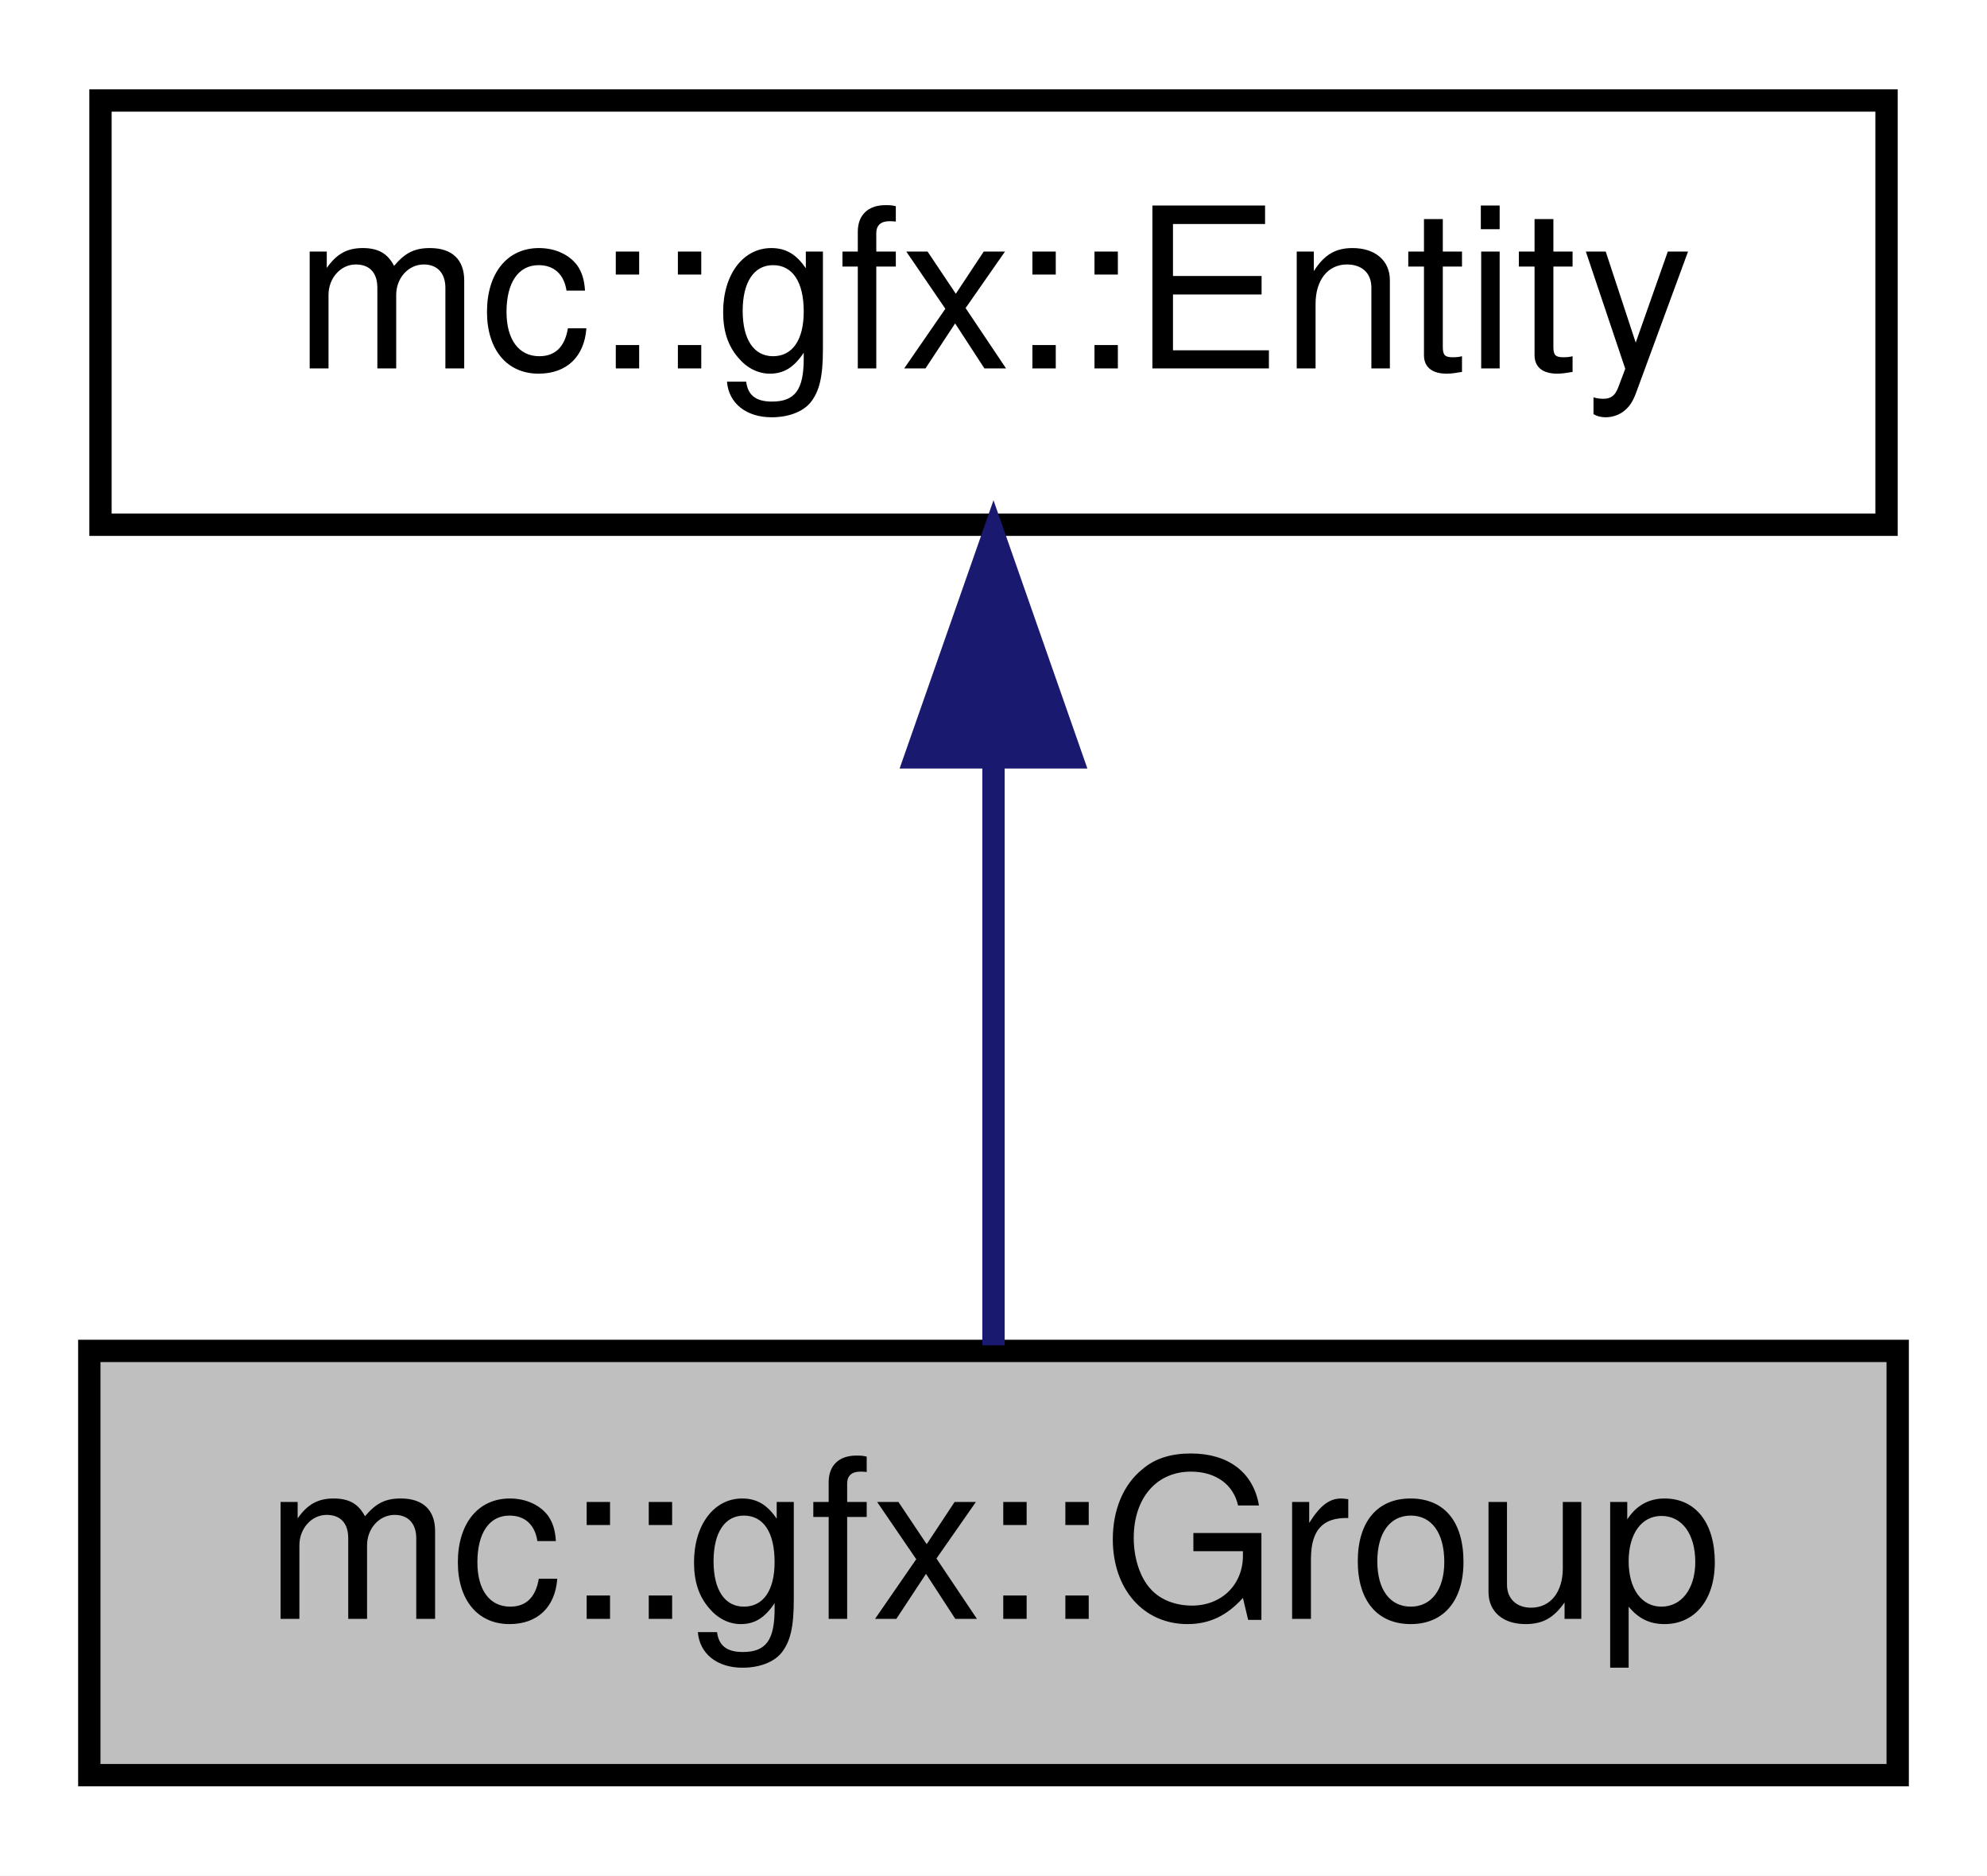
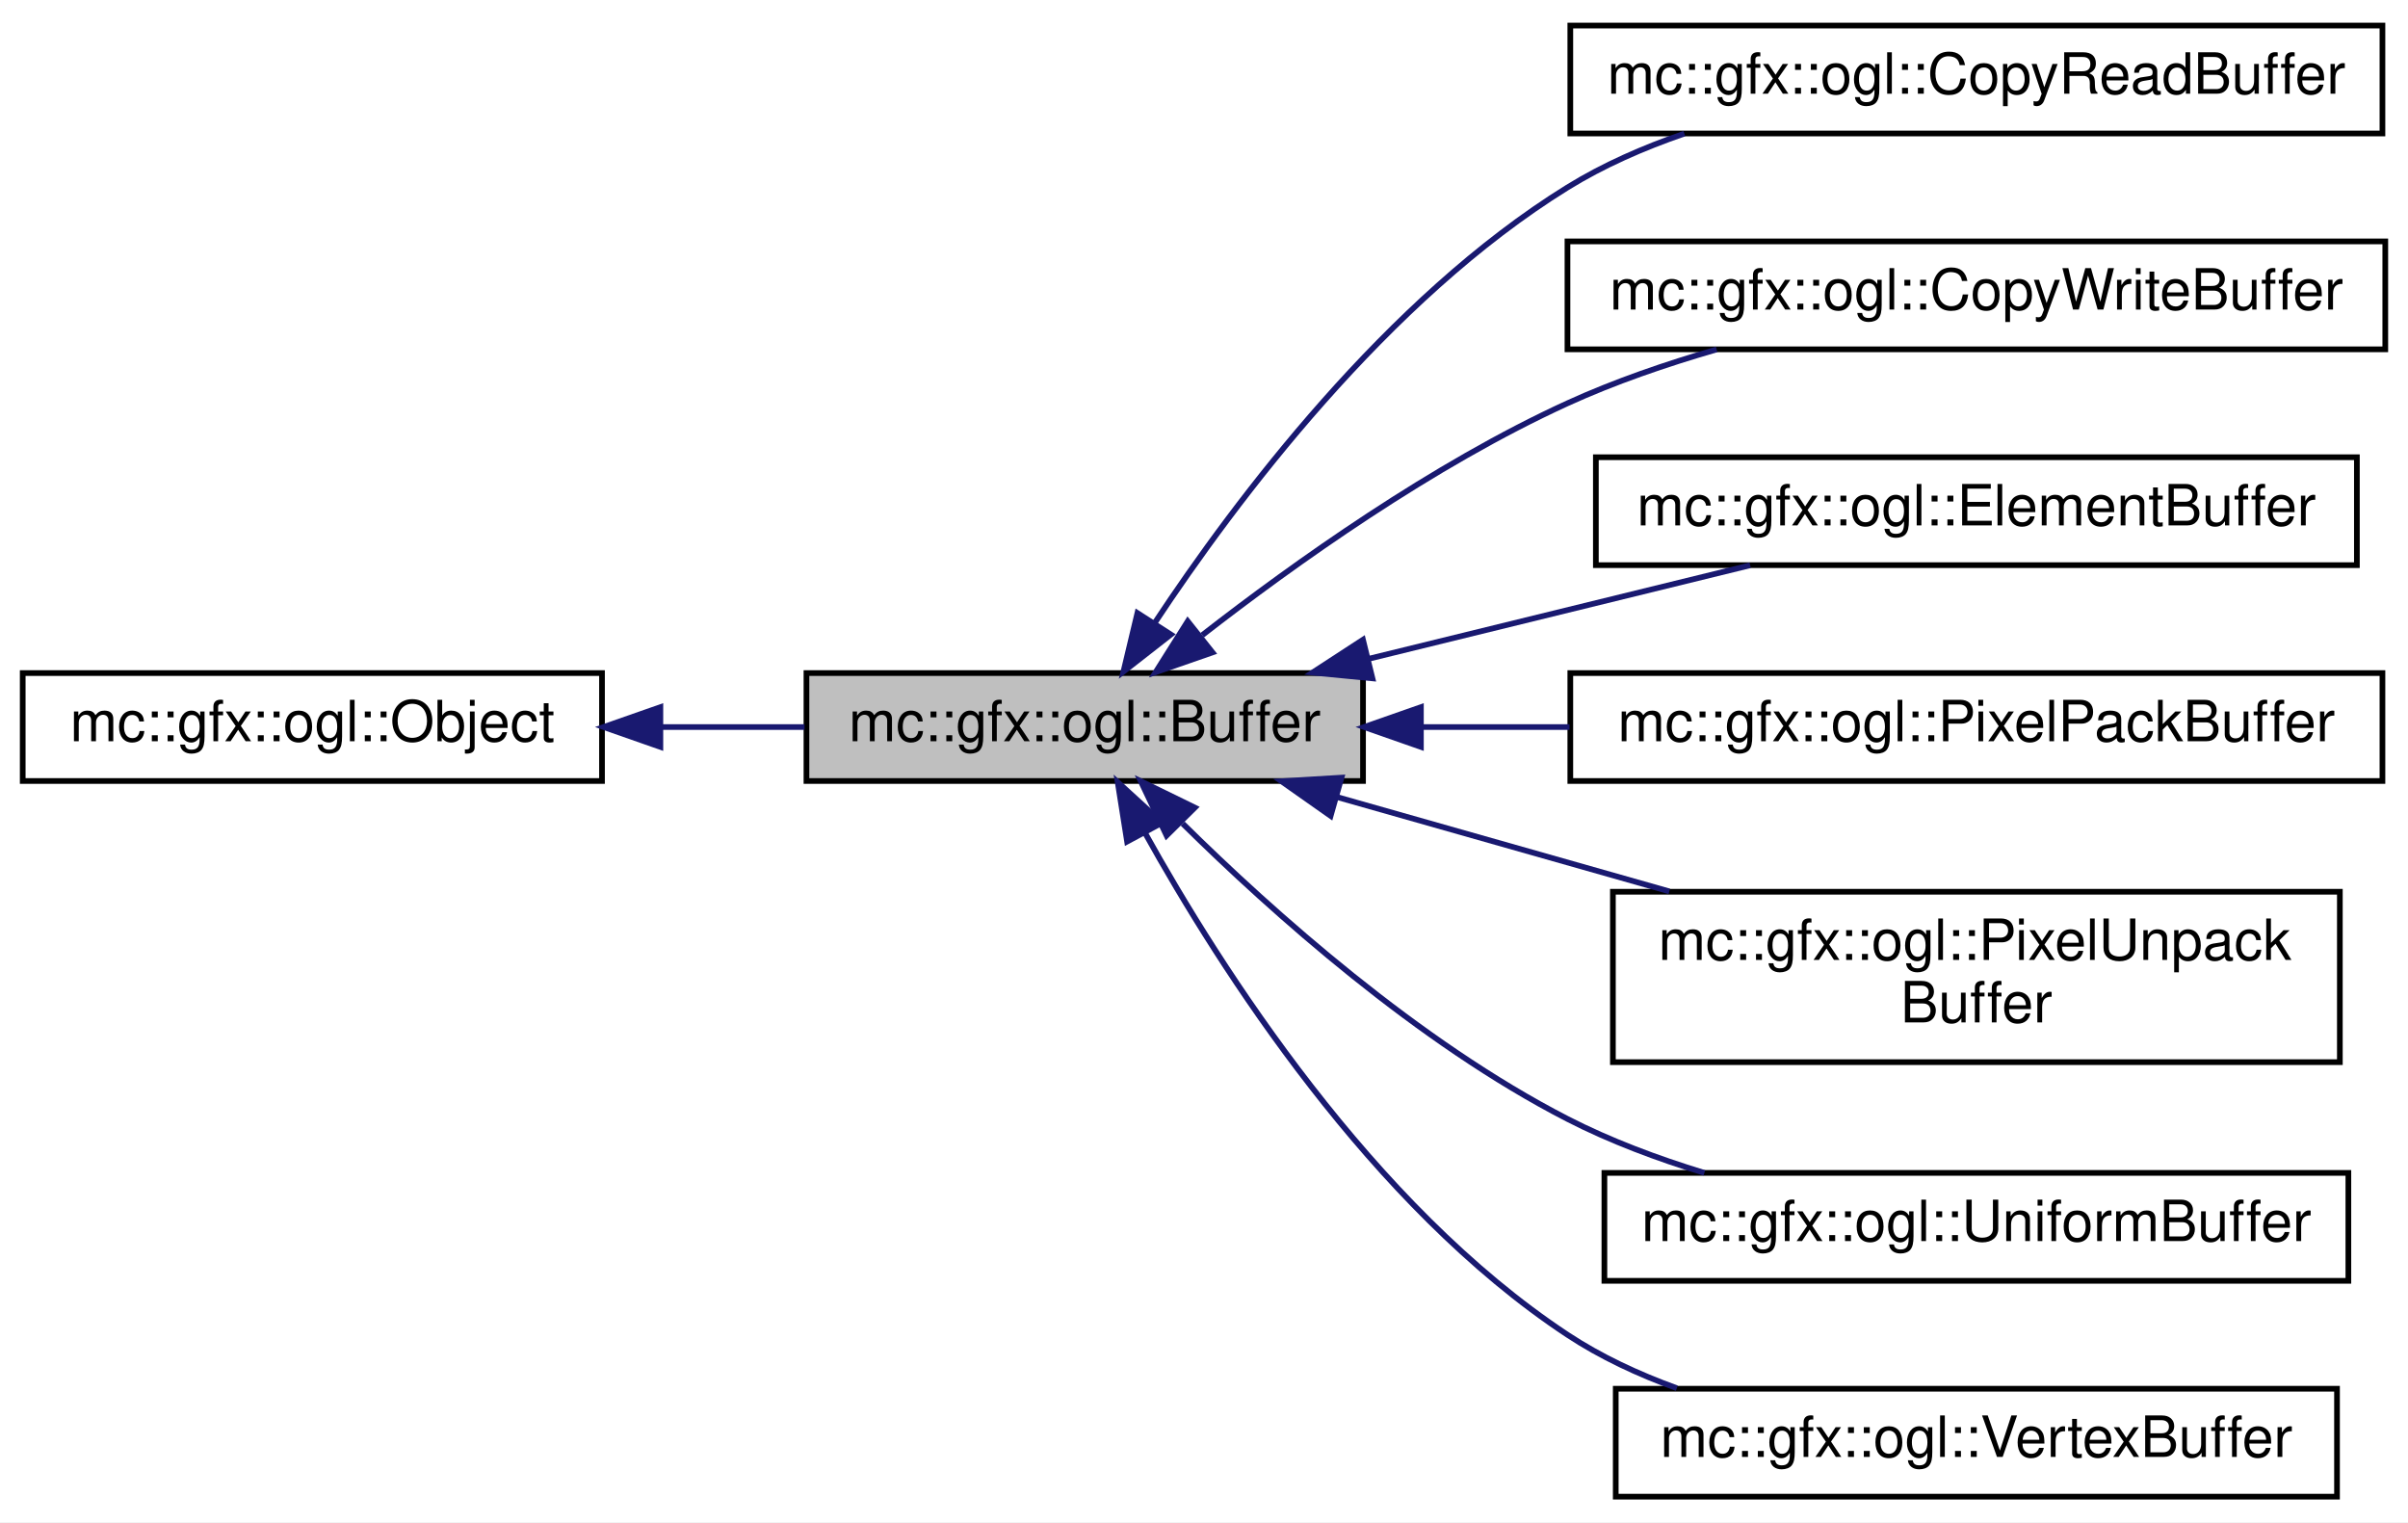
- <svg xmlns="http://www.w3.org/2000/svg" xmlns:xlink="http://www.w3.org/1999/xlink" width="89pt" height="84pt" viewBox="0.00 0.00 89.00 84.00">
-   <g id="graph0" class="graph" transform="scale(1 1) rotate(0) translate(4 80)">
-     <polygon fill="white" stroke="none" points="-4,4 -4,-80 85,-80 85,4 -4,4" />
+ <svg xmlns="http://www.w3.org/2000/svg" xmlns:xlink="http://www.w3.org/1999/xlink" width="424pt" height="268pt" viewBox="0.00 0.00 424.00 268.00">
+   <g id="graph0" class="graph" transform="scale(1 1) rotate(0) translate(4 264)">
+     <polygon fill="white" stroke="none" points="-4,4 -4,-264 420,-264 420,4 -4,4" />
    <g id="node1" class="node">
-       <polygon fill="#bfbfbf" stroke="black" points="0,-0.5 0,-19.5 81,-19.5 81,-0.5 0,-0.5" />
-       <text text-anchor="middle" x="40.5" y="-7.5" font-family="Helvetica,sans-Serif" font-size="10.00">mc::gfx::Group</text>
+       <polygon fill="#bfbfbf" stroke="black" points="138,-126.5 138,-145.5 236,-145.5 236,-126.5 138,-126.5" />
+       <text text-anchor="middle" x="187" y="-133.5" font-family="Helvetica,sans-Serif" font-size="10.00">mc::gfx::ogl::Buffer</text>
+     </g>
+     <g id="node3" class="node">
+       <g id="a_node3">
+         <a xlink:href="../../da/d45/a00011.html" target="_top" xlink:title="Special buffer with no extra semantics to be used as a proxy in copying. ">
+           <polygon fill="white" stroke="black" points="272.5,-240.5 272.5,-259.5 415.5,-259.5 415.5,-240.5 272.5,-240.5" />
+           <text text-anchor="middle" x="344" y="-247.5" font-family="Helvetica,sans-Serif" font-size="10.00">mc::gfx::ogl::CopyReadBuffer</text>
+         </a>
+       </g>
+     </g>
+     <g id="edge2" class="edge">
+       <path fill="none" stroke="midnightblue" d="M199.329,-154.345C213.617,-175.932 240.199,-211.322 272,-231 278.293,-234.894 285.38,-237.999 292.576,-240.473" />
+       <polygon fill="midnightblue" stroke="midnightblue" points="202.166,-152.285 193.817,-145.763 196.277,-156.069 202.166,-152.285" />
+     </g>
+     <g id="node4" class="node">
+       <g id="a_node4">
+         <a xlink:href="../../df/d86/a00012.html" target="_top" xlink:title="Special buffer with no extra semantics to be used as a proxy in copying. ">
+           <polygon fill="white" stroke="black" points="272,-202.5 272,-221.5 416,-221.5 416,-202.5 272,-202.5" />
+           <text text-anchor="middle" x="344" y="-209.5" font-family="Helvetica,sans-Serif" font-size="10.00">mc::gfx::ogl::CopyWriteBuffer</text>
+         </a>
+       </g>
+     </g>
+     <g id="edge3" class="edge">
+       <path fill="none" stroke="midnightblue" d="M207.685,-152.172C224.023,-164.878 248.334,-182.179 272,-193 280.239,-196.767 289.37,-199.906 298.263,-202.476" />
+       <polygon fill="midnightblue" stroke="midnightblue" points="209.49,-149.136 199.483,-145.657 205.135,-154.617 209.49,-149.136" />
+     </g>
+     <g id="node5" class="node">
+       <g id="a_node5">
+         <a xlink:href="../../d7/dd4/a00013.html" target="_top" xlink:title="Stores element indices to save vertex data. ">
+           <polygon fill="white" stroke="black" points="277,-164.5 277,-183.5 411,-183.5 411,-164.5 277,-164.5" />
+           <text text-anchor="middle" x="344" y="-171.5" font-family="Helvetica,sans-Serif" font-size="10.00">mc::gfx::ogl::ElementBuffer</text>
+         </a>
+       </g>
+     </g>
+     <g id="edge4" class="edge">
+       <path fill="none" stroke="midnightblue" d="M237.111,-148.04C258.765,-153.349 283.85,-159.499 304.168,-164.48" />
+       <polygon fill="midnightblue" stroke="midnightblue" points="237.659,-144.571 227.113,-145.589 235.992,-151.37 237.659,-144.571" />
+     </g>
+     <g id="node6" class="node">
+       <g id="a_node6">
+         <a xlink:href="../../dc/d3c/a00028.html" target="_top" xlink:title="Special buffer that excels at asynchronous pixel transfer operations. ">
+           <polygon fill="white" stroke="black" points="272.5,-126.5 272.5,-145.5 415.5,-145.5 415.5,-126.5 272.5,-126.5" />
+           <text text-anchor="middle" x="344" y="-133.5" font-family="Helvetica,sans-Serif" font-size="10.00">mc::gfx::ogl::PixelPackBuffer</text>
+         </a>
+       </g>
+     </g>
+     <g id="edge5" class="edge">
+       <path fill="none" stroke="midnightblue" d="M246.356,-136C254.846,-136 263.662,-136 272.362,-136" />
+       <polygon fill="midnightblue" stroke="midnightblue" points="246.193,-132.5 236.193,-136 246.193,-139.5 246.193,-132.5" />
+     </g>
+     <g id="node7" class="node">
+       <g id="a_node7">
+         <a xlink:href="../../d5/d16/a00029.html" target="_top" xlink:title="Special buffer that excels at asynchronous pixel transfer operations. ">
+           <polygon fill="white" stroke="black" points="280,-77 280,-107 408,-107 408,-77 280,-77" />
+           <text text-anchor="start" x="288" y="-95" font-family="Helvetica,sans-Serif" font-size="10.00">mc::gfx::ogl::PixelUnpack</text>
+           <text text-anchor="middle" x="344" y="-84" font-family="Helvetica,sans-Serif" font-size="10.00">Buffer</text>
+         </a>
+       </g>
+     </g>
+     <g id="edge6" class="edge">
+       <path fill="none" stroke="midnightblue" d="M231.371,-123.688C249.54,-118.531 270.836,-112.485 289.929,-107.065" />
+       <polygon fill="midnightblue" stroke="midnightblue" points="230.297,-120.355 221.633,-126.453 232.208,-127.089 230.297,-120.355" />
+     </g>
+     <g id="node8" class="node">
+       <g id="a_node8">
+         <a xlink:href="../../dd/d32/a00041.html" target="_top" xlink:title="Stores uniform data for a shader in the form of a buffer. ">
+           <polygon fill="white" stroke="black" points="278.5,-38.5 278.5,-57.5 409.5,-57.5 409.5,-38.5 278.5,-38.5" />
+           <text text-anchor="middle" x="344" y="-45.5" font-family="Helvetica,sans-Serif" font-size="10.00">mc::gfx::ogl::UniformBuffer</text>
+         </a>
+       </g>
+     </g>
+     <g id="edge7" class="edge">
+       <path fill="none" stroke="midnightblue" d="M204.241,-119.005C220.124,-103.333 245.697,-80.513 272,-67 279.491,-63.152 287.839,-60.025 296.103,-57.503" />
+       <polygon fill="midnightblue" stroke="midnightblue" points="201.41,-116.891 196.866,-126.462 206.387,-121.813 201.41,-116.891" />
+     </g>
+     <g id="node9" class="node">
+       <g id="a_node9">
+         <a xlink:href="../../d5/df9/a00044.html" target="_top" xlink:title="Stores vertex data for a `VertexArray. ">
+           <polygon fill="white" stroke="black" points="280.5,-0.5 280.5,-19.5 407.5,-19.5 407.5,-0.5 280.5,-0.5" />
+           <text text-anchor="middle" x="344" y="-7.5" font-family="Helvetica,sans-Serif" font-size="10.00">mc::gfx::ogl::VertexBuffer</text>
+         </a>
+       </g>
+     </g>
+     <g id="edge8" class="edge">
+       <path fill="none" stroke="midnightblue" d="M197.569,-117.44C210.948,-93.361 237.525,-51.753 272,-29 277.857,-25.134 284.475,-22.052 291.256,-19.596" />
+       <polygon fill="midnightblue" stroke="midnightblue" points="194.459,-115.834 192.805,-126.299 200.624,-119.149 194.459,-115.834" />
    </g>
    <g id="node2" class="node">
      <g id="a_node2">
-         <a xlink:href="../../d2/de7/a00014.html" target="_top" xlink:title="Abstract superclass for all graphical objects. ">
-           <polygon fill="white" stroke="black" points="0.5,-56.5 0.5,-75.5 80.5,-75.5 80.5,-56.5 0.5,-56.5" />
-           <text text-anchor="middle" x="40.5" y="-63.5" font-family="Helvetica,sans-Serif" font-size="10.00">mc::gfx::Entity</text>
+         <a xlink:href="../../d0/d33/a00027.html" target="_top" xlink:title="Represents a OpenGL object in memory. ">
+           <polygon fill="white" stroke="black" points="0,-126.5 0,-145.5 102,-145.5 102,-126.5 0,-126.5" />
+           <text text-anchor="middle" x="51" y="-133.5" font-family="Helvetica,sans-Serif" font-size="10.00">mc::gfx::ogl::Object</text>
        </a>
      </g>
    </g>
    <g id="edge1" class="edge">
-       <path fill="none" stroke="midnightblue" d="M40.5,-45.804C40.5,-36.91 40.5,-26.78 40.5,-19.751" />
-       <polygon fill="midnightblue" stroke="midnightblue" points="37,-46.083 40.5,-56.083 44,-46.083 37,-46.083" />
+       <path fill="none" stroke="midnightblue" d="M112.467,-136C120.906,-136 129.485,-136 137.661,-136" />
+       <polygon fill="midnightblue" stroke="midnightblue" points="112.278,-132.5 102.278,-136 112.278,-139.5 112.278,-132.5" />
    </g>
  </g>
</svg>
